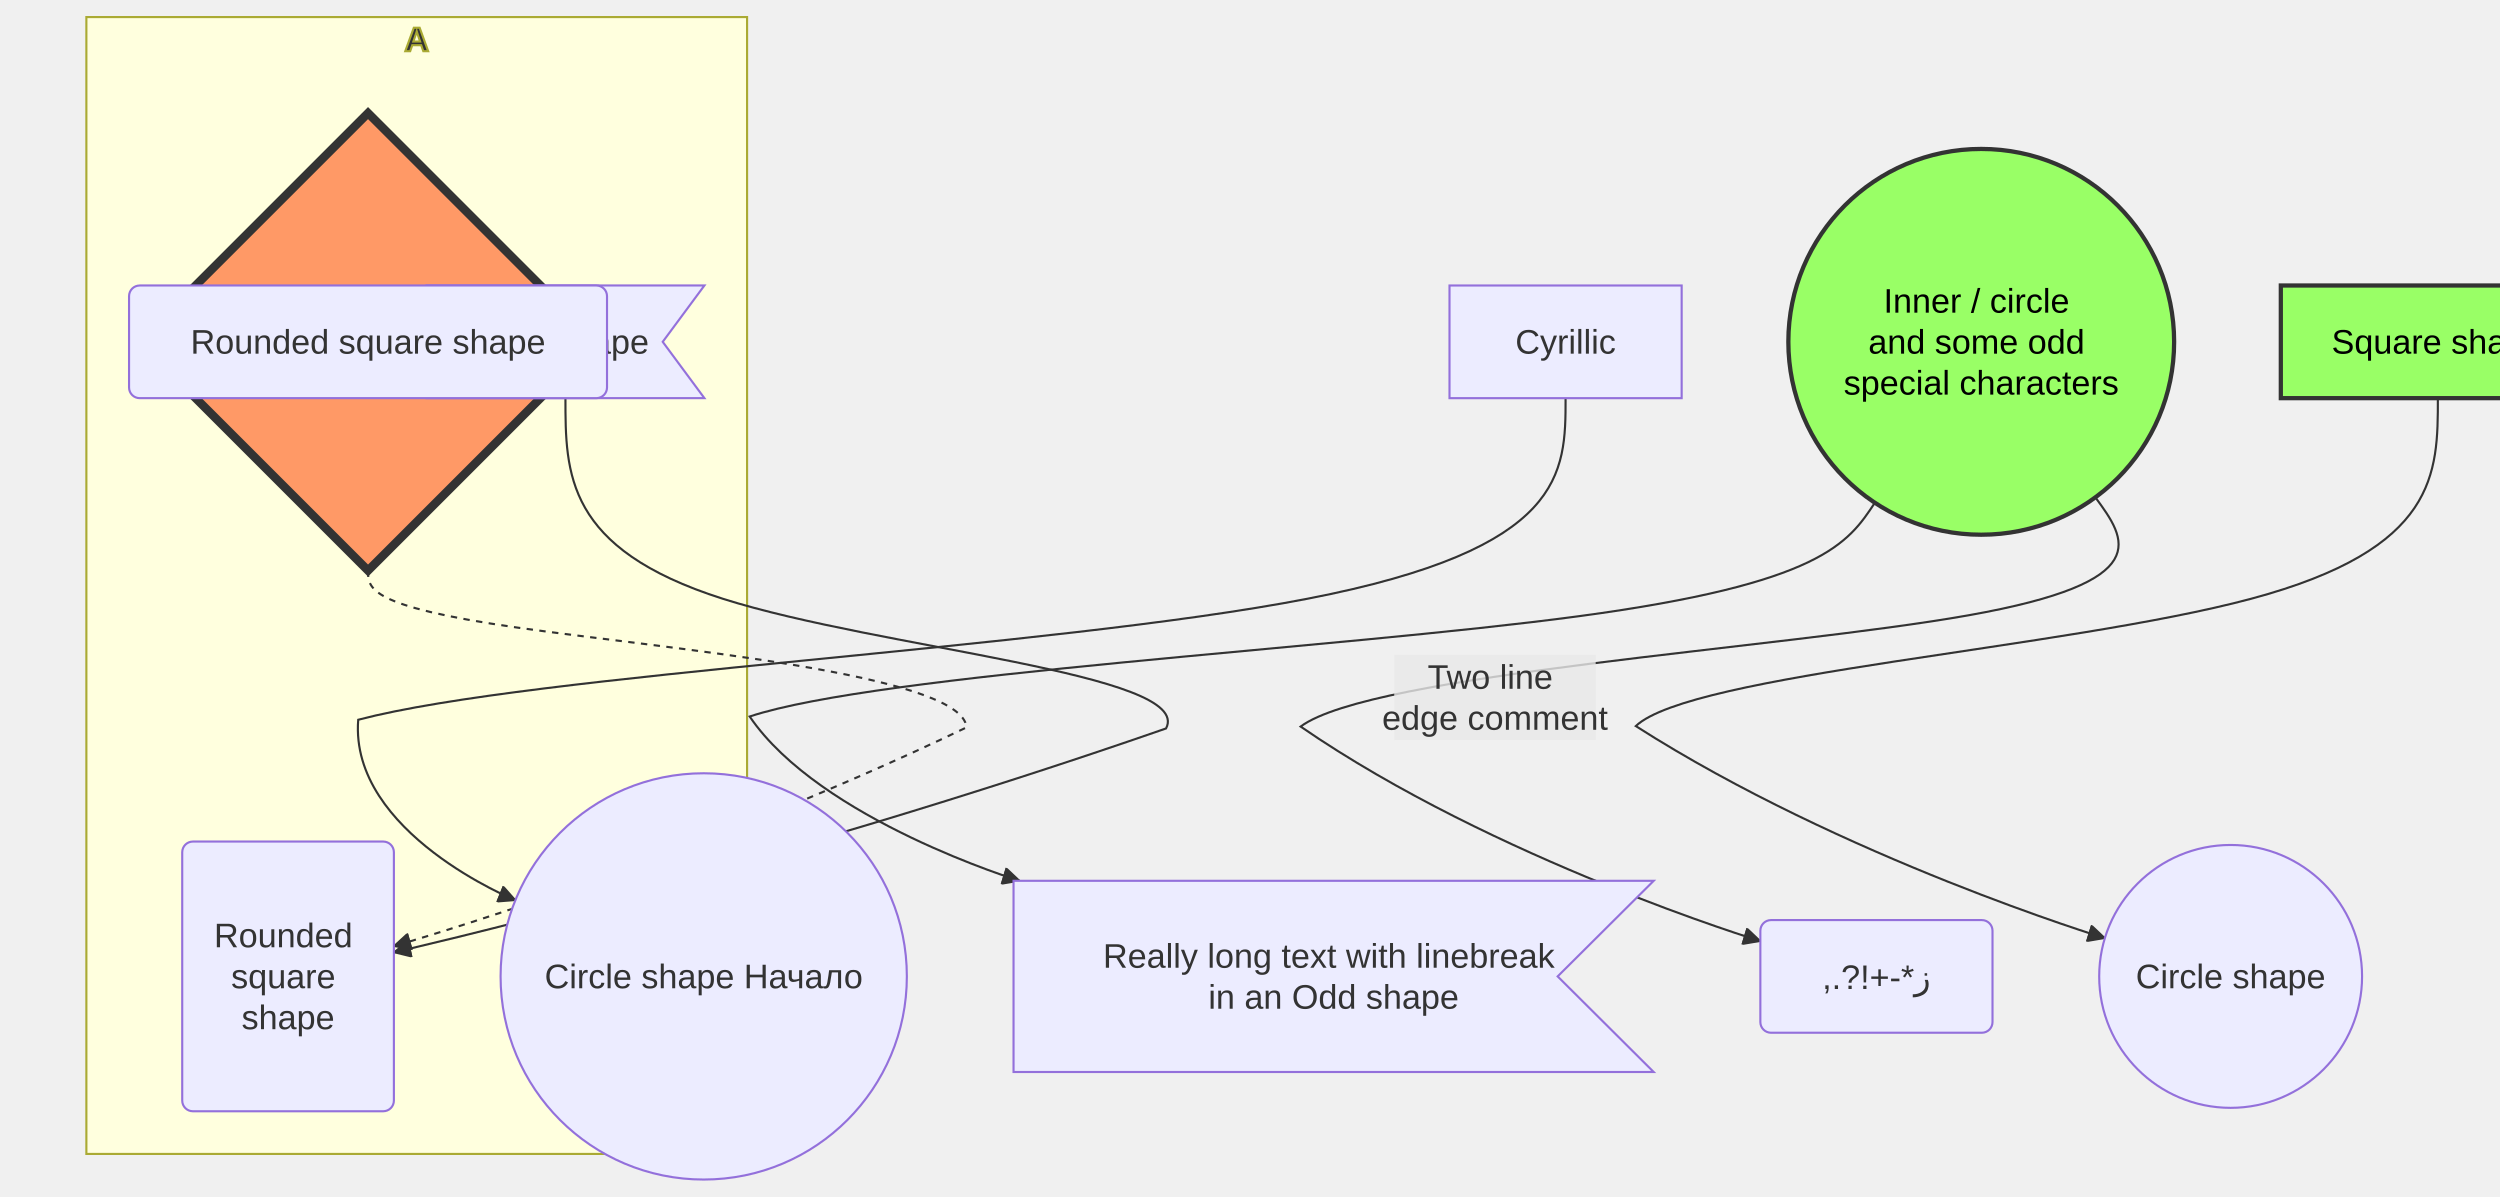
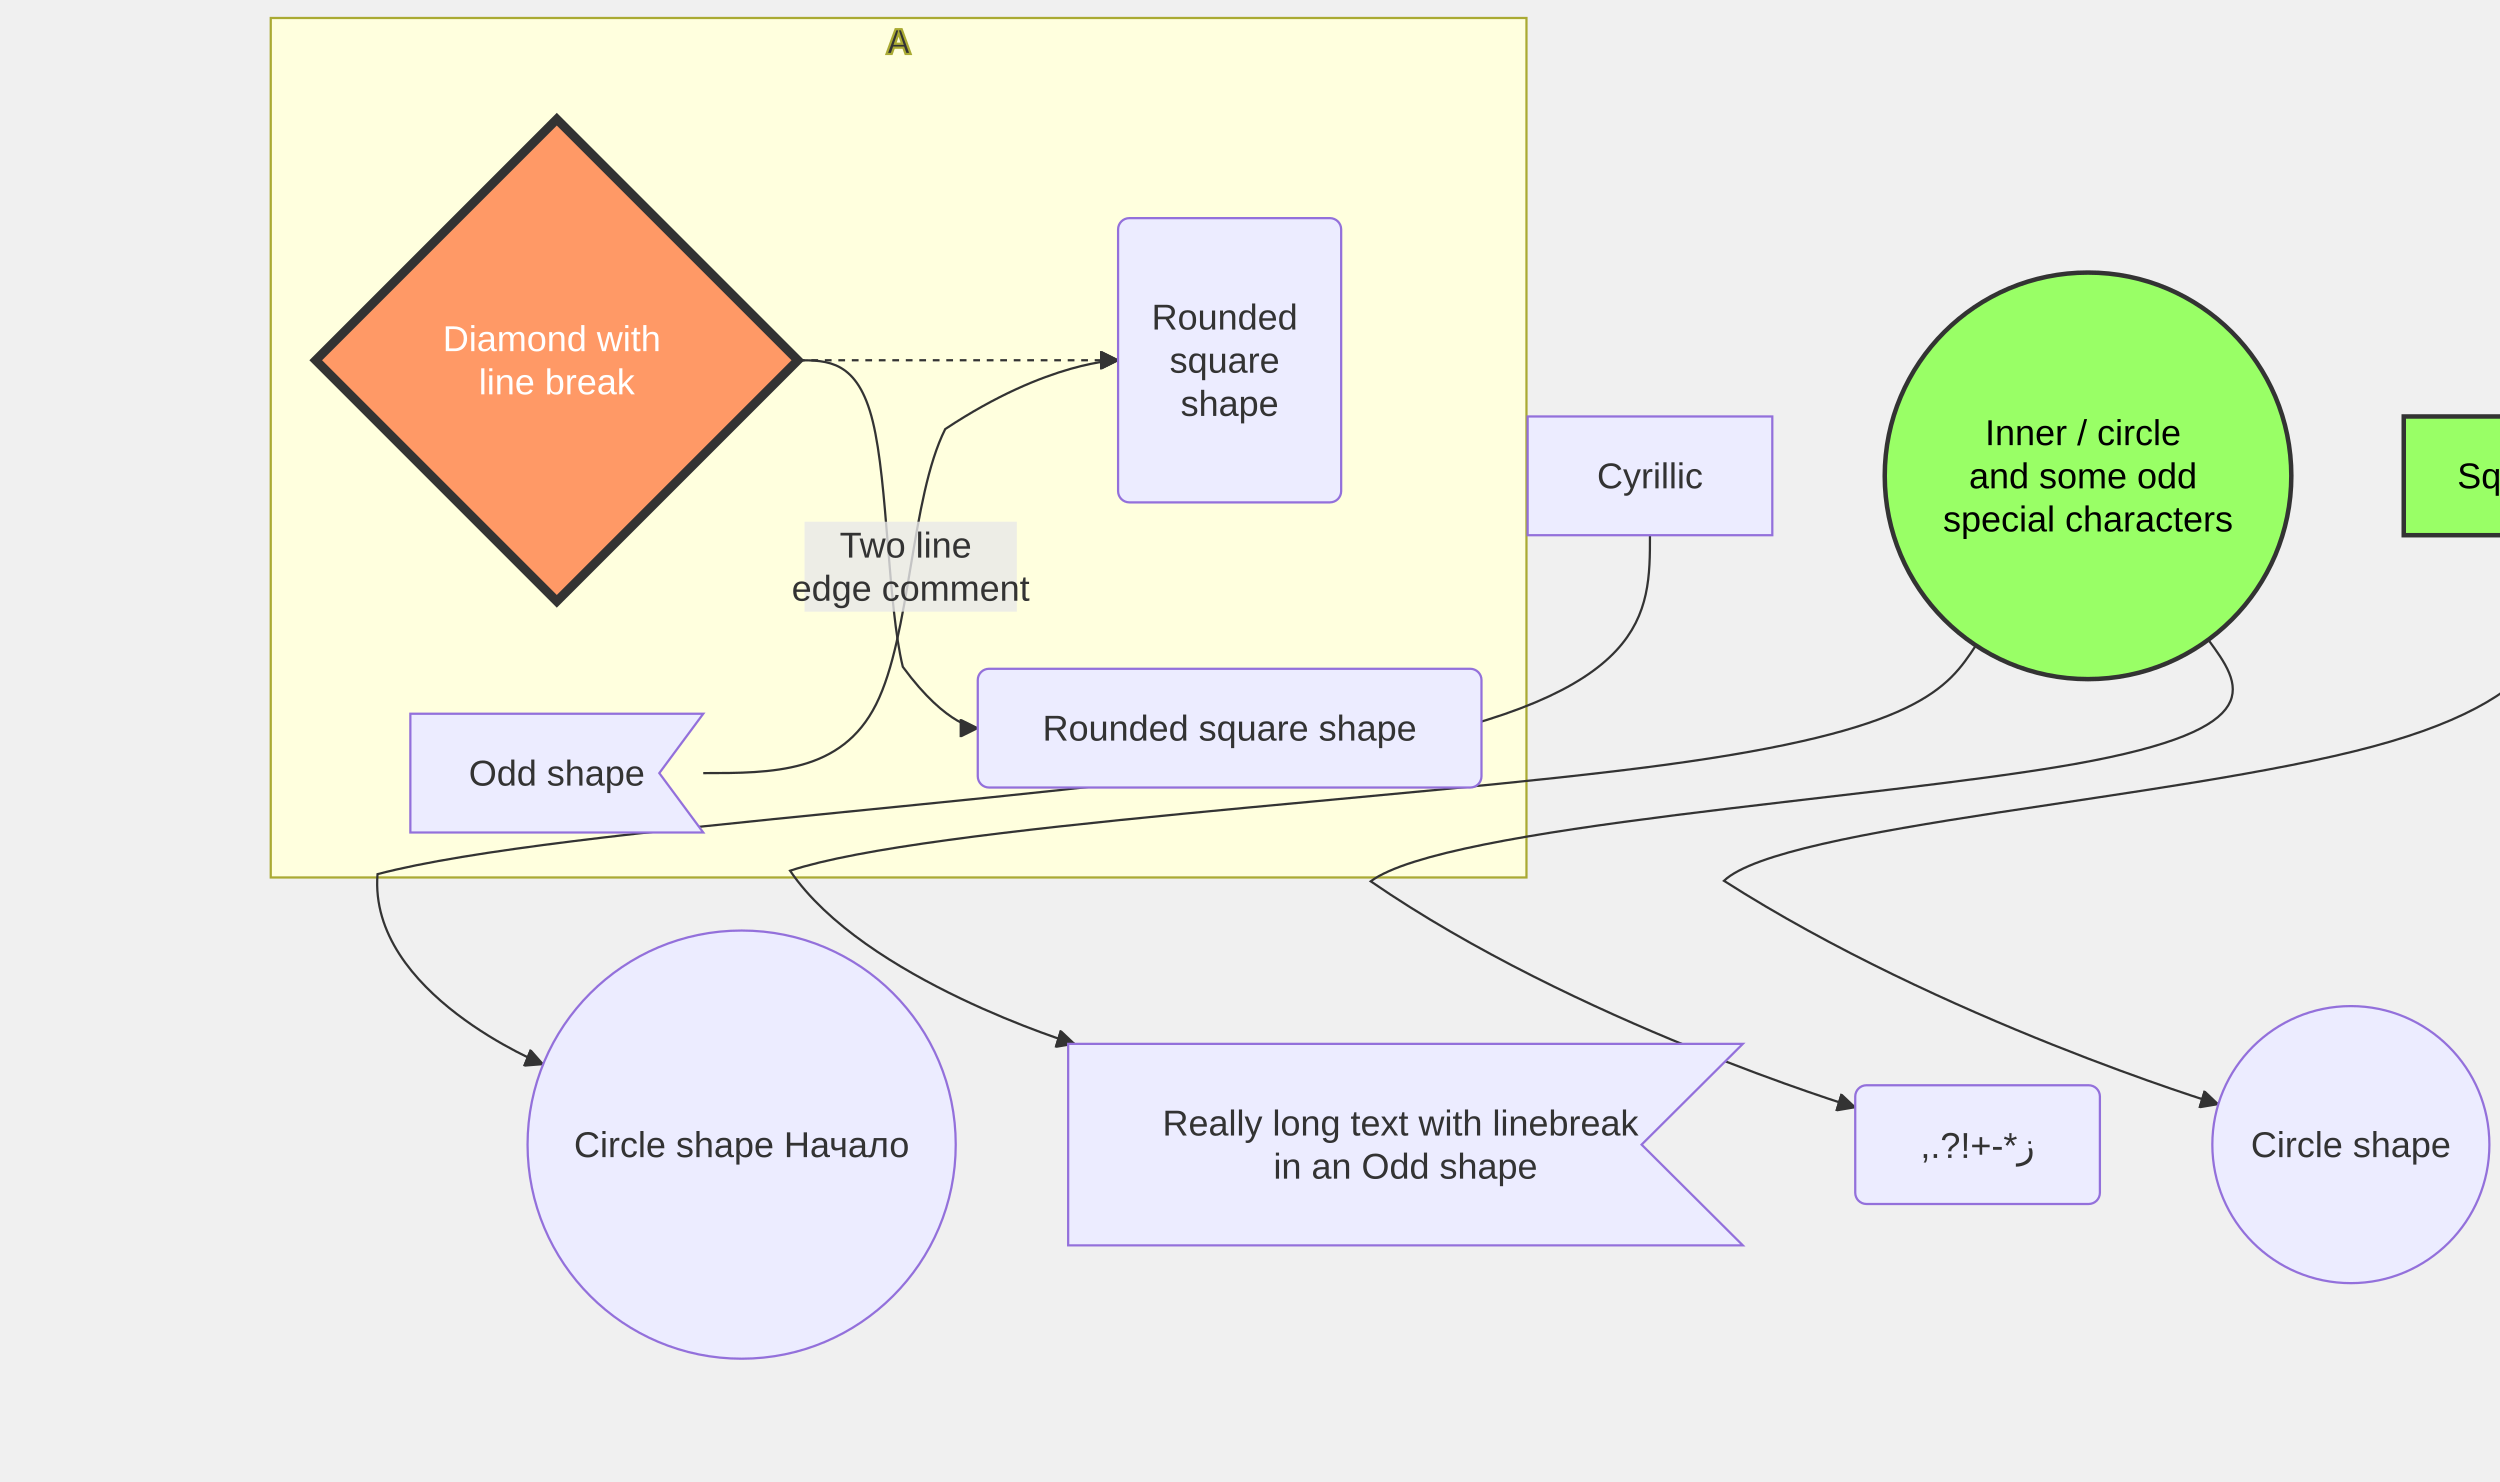
- <svg xmlns="http://www.w3.org/2000/svg" width="1171.64" height="560.8" viewBox="-8 -28 1171.64 560.8" class="mermaid">
+ <svg xmlns="http://www.w3.org/2000/svg" width="1111.72" height="658.6" viewBox="-8 -79.4 1111.72 658.6" class="mermaid">
  <style>

.mermaid {
  font-family: trebuchet ms, verdana, arial, sans-serif;
  font-size: 16px;
}

.node rect,
.node polygon,
.node circle,
.node ellipse,
.node path {
  fill: #ECECFF;
  stroke: #9370DB;
  stroke-width: 1px;
}

.node line {
  stroke: #9370DB;
  stroke-width: 1px;
}

.node .label {
  fill: #333333;
}

.node text {
  fill: #333333;
  font-family: trebuchet ms, verdana, arial, sans-serif;
  font-size: 16px;
}

.edge-path {
  fill: none;
  stroke: #333333;
  stroke-width: 1px;
}

.edge-label {
  fill: #333333;
  font-family: trebuchet ms, verdana, arial, sans-serif;
}

.edge-label-bg {
  fill: rgba(232, 232, 232, 0.8);
}

.subgraph {
  fill: #ffffde;
  stroke: #aaaa33;
  stroke-width: 1px;
}

.subgraph-title {
  fill: #333333;
  font-weight: bold;
}

.cluster rect {
  fill: #ffffde;
  stroke: #aaaa33;
  stroke-width: 1px;
  rx: 5px;
  ry: 5px;
}

.cluster-label {
  fill: #333333;
  font-family: trebuchet ms, verdana, arial, sans-serif;
  font-size: 16px;
  font-weight: bold;
}

marker path {
  fill: #333333;
  stroke: #333333;
}

  </style>
  <defs>
    <marker id="arrow_point" viewBox="0 0 10 10" refX="10" refY="5" markerWidth="8" markerHeight="8" orient="auto" markerUnits="userSpaceOnUse">
      <path d="M 0 0 L 10 5 L 0 10 z" />
    </marker>
    <marker id="arrow_point_start" viewBox="0 0 10 10" refX="4.5" refY="5" markerWidth="8" markerHeight="8" orient="auto" markerUnits="userSpaceOnUse">
      <path d="M 0 5 L 10 10 L 10 0 z" />
    </marker>
    <marker id="arrow_cross" viewBox="0 0 11 11" refX="12" refY="5.2" markerWidth="11" markerHeight="11" orient="auto" markerUnits="userSpaceOnUse">
      <path d="M 1 1 L 10 10 M 10 1 L 1 10" stroke-width="2" fill="none" />
    </marker>
    <marker id="arrow_cross_start" viewBox="0 0 11 11" refX="-1" refY="5.2" markerWidth="11" markerHeight="11" orient="auto" markerUnits="userSpaceOnUse">
      <path d="M 1 1 L 10 10 M 10 1 L 1 10" stroke-width="2" fill="none" />
    </marker>
    <marker id="arrow_circle" viewBox="0 0 10 10" refX="11" refY="5" markerWidth="11" markerHeight="11" orient="auto" markerUnits="userSpaceOnUse">
      <circle cx="5" cy="5" r="5" />
    </marker>
    <marker id="arrow_circle_start" viewBox="0 0 10 10" refX="-1" refY="5" markerWidth="11" markerHeight="11" orient="auto" markerUnits="userSpaceOnUse">
      <circle cx="5" cy="5" r="5" />
    </marker>
  </defs>
  <g class="root">
    <g class="clusters">
      <g class="subgraph" id="subgraph-A">
-         <rect x="32.48" y="-20" width="309.64" height="532.8" class="cluster" />
-         <text x="187.3" y="-4" class="cluster-label" text-anchor="middle">A</text>
+         <rect x="112.4" y="-71.4" width="558.4" height="382.2" class="cluster" />
+         <text x="391.6" y="-55.4" class="cluster-label" text-anchor="middle">A</text>
      </g>
    </g>
    <g class="edgePaths">
      <g class="edge" id="edge-L-sq-ci-0">
-         <path d="M 1134.52 158.60 C 1134.52 193.87, 1134.52 229.13, 1047.05 252.60 C 959.57 276.07, 784.63 287.73, 758.62 312.28 C 855.54 374.24, 978.47 411.66, 978.47 411.66" class="edge-path" stroke-width="1" marker-end="url(#arrow_point)" fill="none" />
+         <path d="M 1134.52 158.60 C 1134.52 193.87, 1134.52 229.13, 1047.05 252.60 C 959.57 276.07, 784.63 287.73, 758.62 312.28 C 855.54 374.24, 978.47 411.66, 978.47 411.66" class="edge-path" stroke-width="1" fill="none" marker-end="url(#arrow_point)" />
      </g>
      <g class="edge" id="edge-L-od-ro-0">
-         <path d="M 257.00 158.60 C 257.00 193.87, 257.00 229.13, 330.72 252.60 C 404.44 276.07, 551.88 287.73, 538.48 313.39 C 350.84 378.68, 176.60 418.32, 176.60 418.32" class="edge-path" stroke-width="1" marker-end="url(#arrow_point)" fill="none" />
+         <path d="M 304.72 264.40 C 335.47 264.40, 366.21 264.40, 381.59 233.80 C 396.96 203.20, 396.96 142.00, 412.33 111.40 C 458.45 80.80, 489.20 80.80, 489.20 80.80" class="edge-path" fill="none" stroke-width="1" marker-end="url(#arrow_point)" />
      </g>
      <g class="edge" id="edge-L-di-ro-0">
-         <path d="M 164.48 239.40 C 164.48 247.73, 164.48 256.07, 234.10 266.07 C 303.72 276.07, 442.96 287.73, 444.98 312.90 C 311.80 376.74, 176.60 415.41, 176.60 415.41" class="edge-path" marker-end="url(#arrow_point)" stroke-dasharray="3,3" fill="none" stroke-width="2" />
+         <path d="M 346.8 80.8 L 489.2 80.8" class="edge-path" stroke-width="2" fill="none" stroke-dasharray="3,3" marker-end="url(#arrow_point)" />
      </g>
      <g class="edge" id="edge-L-di-ro2-0">
-         <path d="M 164.48 132.2 L 164.48 132.2" class="edge-path" marker-end="url(#arrow_point)" fill="none" stroke-width="3.5" />
+         <path d="M 346.80 80.80 C 360.13 80.80, 373.47 80.80, 380.13 108.07 C 386.80 135.33, 386.80 189.87, 393.47 217.13 C 413.47 244.40, 426.80 244.40, 426.80 244.40" class="edge-path" stroke-width="3.5" marker-end="url(#arrow_point)" fill="none" />
      </g>
      <g class="edge" id="edge-L-e-od3-0">
-         <path d="M 870.67 207.61 C 858.15 226.54, 845.64 245.47, 732.07 260.77 C 618.51 276.07, 403.89 287.73, 343.34 307.80 C 376.31 356.33, 469.83 384.80, 469.83 384.80" class="edge-path" fill="none" stroke-width="1" marker-end="url(#arrow_point)" />
+         <path d="M 870.67 207.61 C 858.15 226.54, 845.64 245.47, 732.07 260.77 C 618.51 276.07, 403.89 287.73, 343.34 307.80 C 376.31 356.33, 469.83 384.80, 469.83 384.80" class="edge-path" stroke-width="1" marker-end="url(#arrow_point)" fill="none" />
      </g>
      <g class="edge" id="edge-L-e-f-0">
-         <path d="M 974.00 205.08 C 988.51 224.86, 1003.01 244.63, 914.63 260.35 C 826.24 276.07, 634.96 287.73, 601.54 312.51 C 692.56 375.16, 817.00 413.04, 817.00 413.04" class="edge-path" stroke-width="1" marker-end="url(#arrow_point)" fill="none" />
+         <path d="M 974.00 205.08 C 988.51 224.86, 1003.01 244.63, 914.63 260.35 C 826.24 276.07, 634.96 287.73, 601.54 312.51 C 692.56 375.16, 817.00 413.04, 817.00 413.04" class="edge-path" marker-end="url(#arrow_point)" stroke-width="1" fill="none" />
      </g>
      <g class="edge" id="edge-L-cyr-cyr2-0">
-         <path d="M 725.72 158.60 C 725.72 193.87, 725.72 229.13, 604.77 252.60 C 483.81 276.07, 241.91 287.73, 159.88 309.32 C 155.70 362.40, 233.55 393.89, 233.55 393.89" class="edge-path" marker-end="url(#arrow_point)" fill="none" stroke-width="1" />
+         <path d="M 725.72 158.60 C 725.72 193.87, 725.72 229.13, 604.77 252.60 C 483.81 276.07, 241.91 287.73, 159.88 309.32 C 155.70 362.40, 233.55 393.89, 233.55 393.89" class="edge-path" fill="none" stroke-width="1" marker-end="url(#arrow_point)" />
      </g>
    </g>
    <g class="edgeLabels">
      <g class="edgeLabel" id="edge-label-L-od-ro-0">
-         <rect x="645.428" y="278.87" width="94.4" height="40" class="edge-label-bg" />
-         <text x="692.628" y="298.87" class="edge-label" dominant-baseline="central" text-anchor="middle">
-           <tspan x="692.628" y="298.87" dy="-0.6em">Two line</tspan>
-           <tspan x="692.628" dy="1.2em">edge comment</tspan>
+         <rect x="349.76" y="152.6" width="94.4" height="40" class="edge-label-bg" />
+         <text x="396.96" y="172.6" class="edge-label" dominant-baseline="central" text-anchor="middle">
+           <tspan x="396.96" y="172.6" dy="-0.6em">Two line</tspan>
+           <tspan x="396.96" dy="1.2em">edge comment</tspan>
        </text>
      </g>
    </g>
    <g class="nodes">
      <g class="node" id="node-ci">
        <circle cx="1037.4" cy="429.6" r="61.6" />
        <text x="1037.4" y="429.6" class="label" text-anchor="middle" dominant-baseline="central">Circle shape</text>
      </g>
      <g class="node" id="node-cyr">
        <rect x="671.32" y="105.8" width="108.8" height="52.8" />
-         <text x="725.72" y="132.2" class="label" dominant-baseline="central" text-anchor="middle">Cyrillic</text>
+         <text x="725.72" y="132.2" class="label" text-anchor="middle" dominant-baseline="central">Cyrillic</text>
      </g>
      <g class="node" id="node-cyr2">
        <circle cx="321.8" cy="429.6" r="95.2" />
-         <text x="321.8" y="429.6" class="label" text-anchor="middle" dominant-baseline="central">Circle shape Начало</text>
+         <text x="321.8" y="429.6" class="label" dominant-baseline="central" text-anchor="middle">Circle shape Начало</text>
      </g>
      <g class="node" id="node-di">
-         <polygon points="164.48,25 271.68,132.2 164.48,239.4 57.28,132.2" style="fill:#f96 !important;stroke:#333 !important;stroke-width:4px !important" />
-         <text x="164.48" y="132.2" class="label" dominant-baseline="central" text-anchor="middle" style="fill: #ffffff">
-           <tspan x="164.48" y="132.2" dy="-0.6em">Diamond with </tspan>
-           <tspan x="164.48" dy="1.2em"> line break</tspan>
+         <polygon points="239.6,-26.4 346.8,80.8 239.6,188 132.4,80.8" style="fill:#f96 !important;stroke:#333 !important;stroke-width:4px !important" />
+         <text x="239.6" y="80.8" class="label" text-anchor="middle" dominant-baseline="central" style="fill: #ffffff">
+           <tspan x="239.6" y="80.8" dy="-0.6em">Diamond with </tspan>
+           <tspan x="239.6" dy="1.2em"> line break</tspan>
        </text>
      </g>
      <g class="node" id="node-e">
        <circle cx="920.52" cy="132.2" r="90.4" style="fill:#9f6 !important;stroke:#333 !important;stroke-width:2px !important" />
-         <text x="920.52" y="132.2" class="label" text-anchor="middle" dominant-baseline="central" style="fill: #000000">
+         <text x="920.52" y="132.2" class="label" style="fill: #000000" text-anchor="middle" dominant-baseline="central">
          <tspan x="920.52" y="132.2" dy="-1.2em">Inner / circle</tspan>
          <tspan x="920.52" dy="1.2em">and some odd </tspan>
          <tspan x="920.52" dy="1.2em">special characters</tspan>
        </text>
      </g>
      <g class="node" id="node-f">
        <path d="M 822 403.2 H 920.8 A 5 5 0 0 1 925.8 408.2 V 451 A 5 5 0 0 1 920.8 456 H 822 A 5 5 0 0 1 817 451 V 408.2 A 5 5 0 0 1 822 403.2 Z" />
        <text x="871.4" y="429.6" class="label" text-anchor="middle" dominant-baseline="central">,.?!+-*ز</text>
      </g>
      <g class="node" id="node-od">
-         <path d="M 191.88 105.8 L 322.12 105.8 L 302.584 132.2 L 322.12 158.6 L 191.88 158.6 Z" />
-         <text x="257" y="132.2" class="label" text-anchor="middle" dominant-baseline="central">Odd shape</text>
+         <path d="M 174.48 238 L 304.72 238 L 285.184 264.4 L 304.72 290.8 L 174.48 290.8 Z" />
+         <text x="239.6" y="264.4" class="label" text-anchor="middle" dominant-baseline="central">Odd shape</text>
      </g>
      <g class="node" id="node-od3">
        <path d="M 467 384.8 L 767 384.8 L 722 429.6 L 767 474.4 L 467 474.4 Z" />
-         <text x="617" y="429.6" class="label" dominant-baseline="central" text-anchor="middle">
+         <text x="617" y="429.6" class="label" text-anchor="middle" dominant-baseline="central">
          <tspan x="617" y="429.6" dy="-0.6em">Really long text with linebreak</tspan>
          <tspan x="617" dy="1.2em">in an Odd shape</tspan>
        </text>
      </g>
      <g class="node" id="node-ro">
-         <path d="M 82.4 366.4 H 171.6 A 5 5 0 0 1 176.6 371.4 V 487.8 A 5 5 0 0 1 171.6 492.8 H 82.4 A 5 5 0 0 1 77.4 487.8 V 371.4 A 5 5 0 0 1 82.4 366.4 Z" />
-         <text x="127" y="429.6" class="label" dominant-baseline="central" text-anchor="middle">
-           <tspan x="127" y="429.6" dy="-1.2em">Rounded</tspan>
-           <tspan x="127" dy="1.2em">square</tspan>
-           <tspan x="127" dy="1.2em">shape</tspan>
+         <path d="M 494.2 17.6 H 583.4 A 5 5 0 0 1 588.4 22.6 V 139 A 5 5 0 0 1 583.4 144 H 494.2 A 5 5 0 0 1 489.2 139 V 22.6 A 5 5 0 0 1 494.2 17.6 Z" />
+         <text x="538.8" y="80.8" class="label" text-anchor="middle" dominant-baseline="central">
+           <tspan x="538.8" y="80.8" dy="-1.2em">Rounded</tspan>
+           <tspan x="538.8" dy="1.2em">square</tspan>
+           <tspan x="538.8" dy="1.2em">shape</tspan>
        </text>
      </g>
      <g class="node" id="node-ro2">
-         <path d="M 57.48 105.8 H 271.48 A 5 5 0 0 1 276.48 110.8 V 153.6 A 5 5 0 0 1 271.48 158.6 H 57.48 A 5 5 0 0 1 52.48 153.6 V 110.8 A 5 5 0 0 1 57.48 105.8 Z" />
-         <text x="164.48" y="132.2" class="label" text-anchor="middle" dominant-baseline="central">Rounded square shape</text>
+         <path d="M 431.8 218 H 645.8 A 5 5 0 0 1 650.8 223 V 265.8 A 5 5 0 0 1 645.8 270.8 H 431.8 A 5 5 0 0 1 426.8 265.8 V 223 A 5 5 0 0 1 431.8 218 Z" />
+         <text x="538.8" y="244.4" class="label" text-anchor="middle" dominant-baseline="central">Rounded square shape</text>
      </g>
      <g class="node" id="node-sq">
        <rect x="1060.92" y="105.8" width="147.2" height="52.8" style="fill:#9f6 !important;stroke:#333 !important;stroke-width:2px !important" />
-         <text x="1134.52" y="132.2" class="label" style="fill: #000000" dominant-baseline="central" text-anchor="middle">Square shape</text>
+         <text x="1134.52" y="132.2" class="label" dominant-baseline="central" style="fill: #000000" text-anchor="middle">Square shape</text>
      </g>
    </g>
  </g>
</svg>
